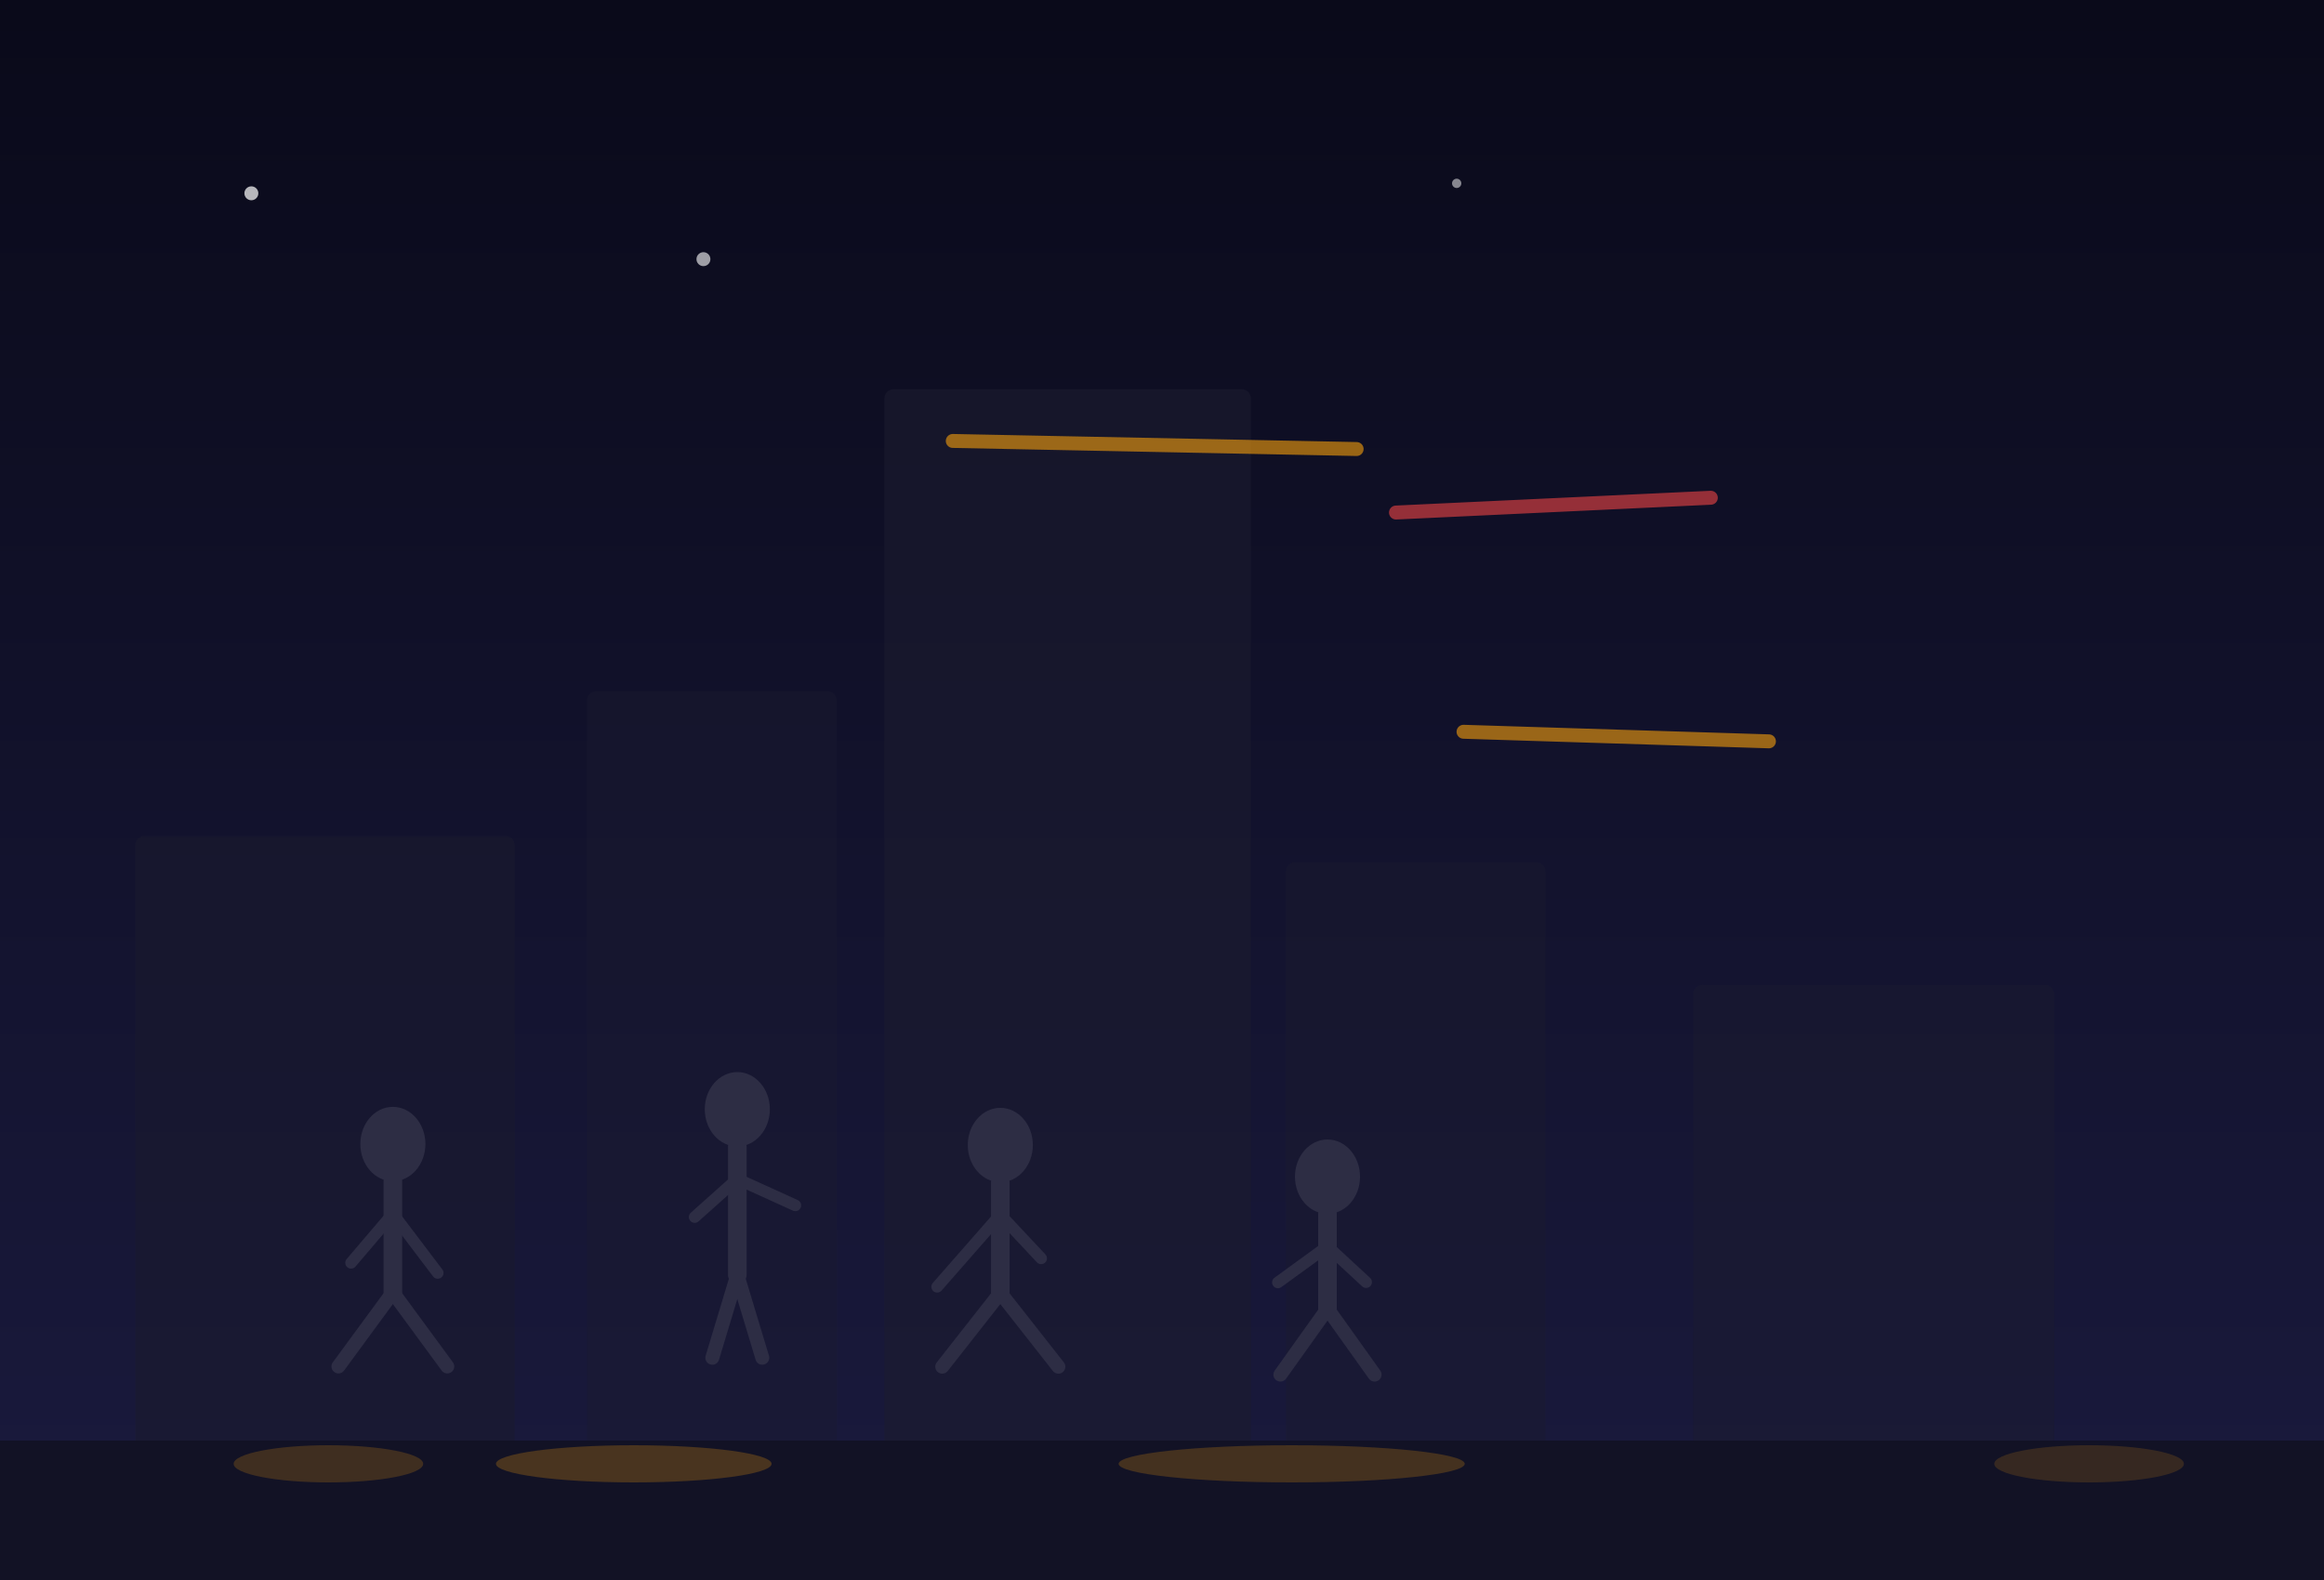
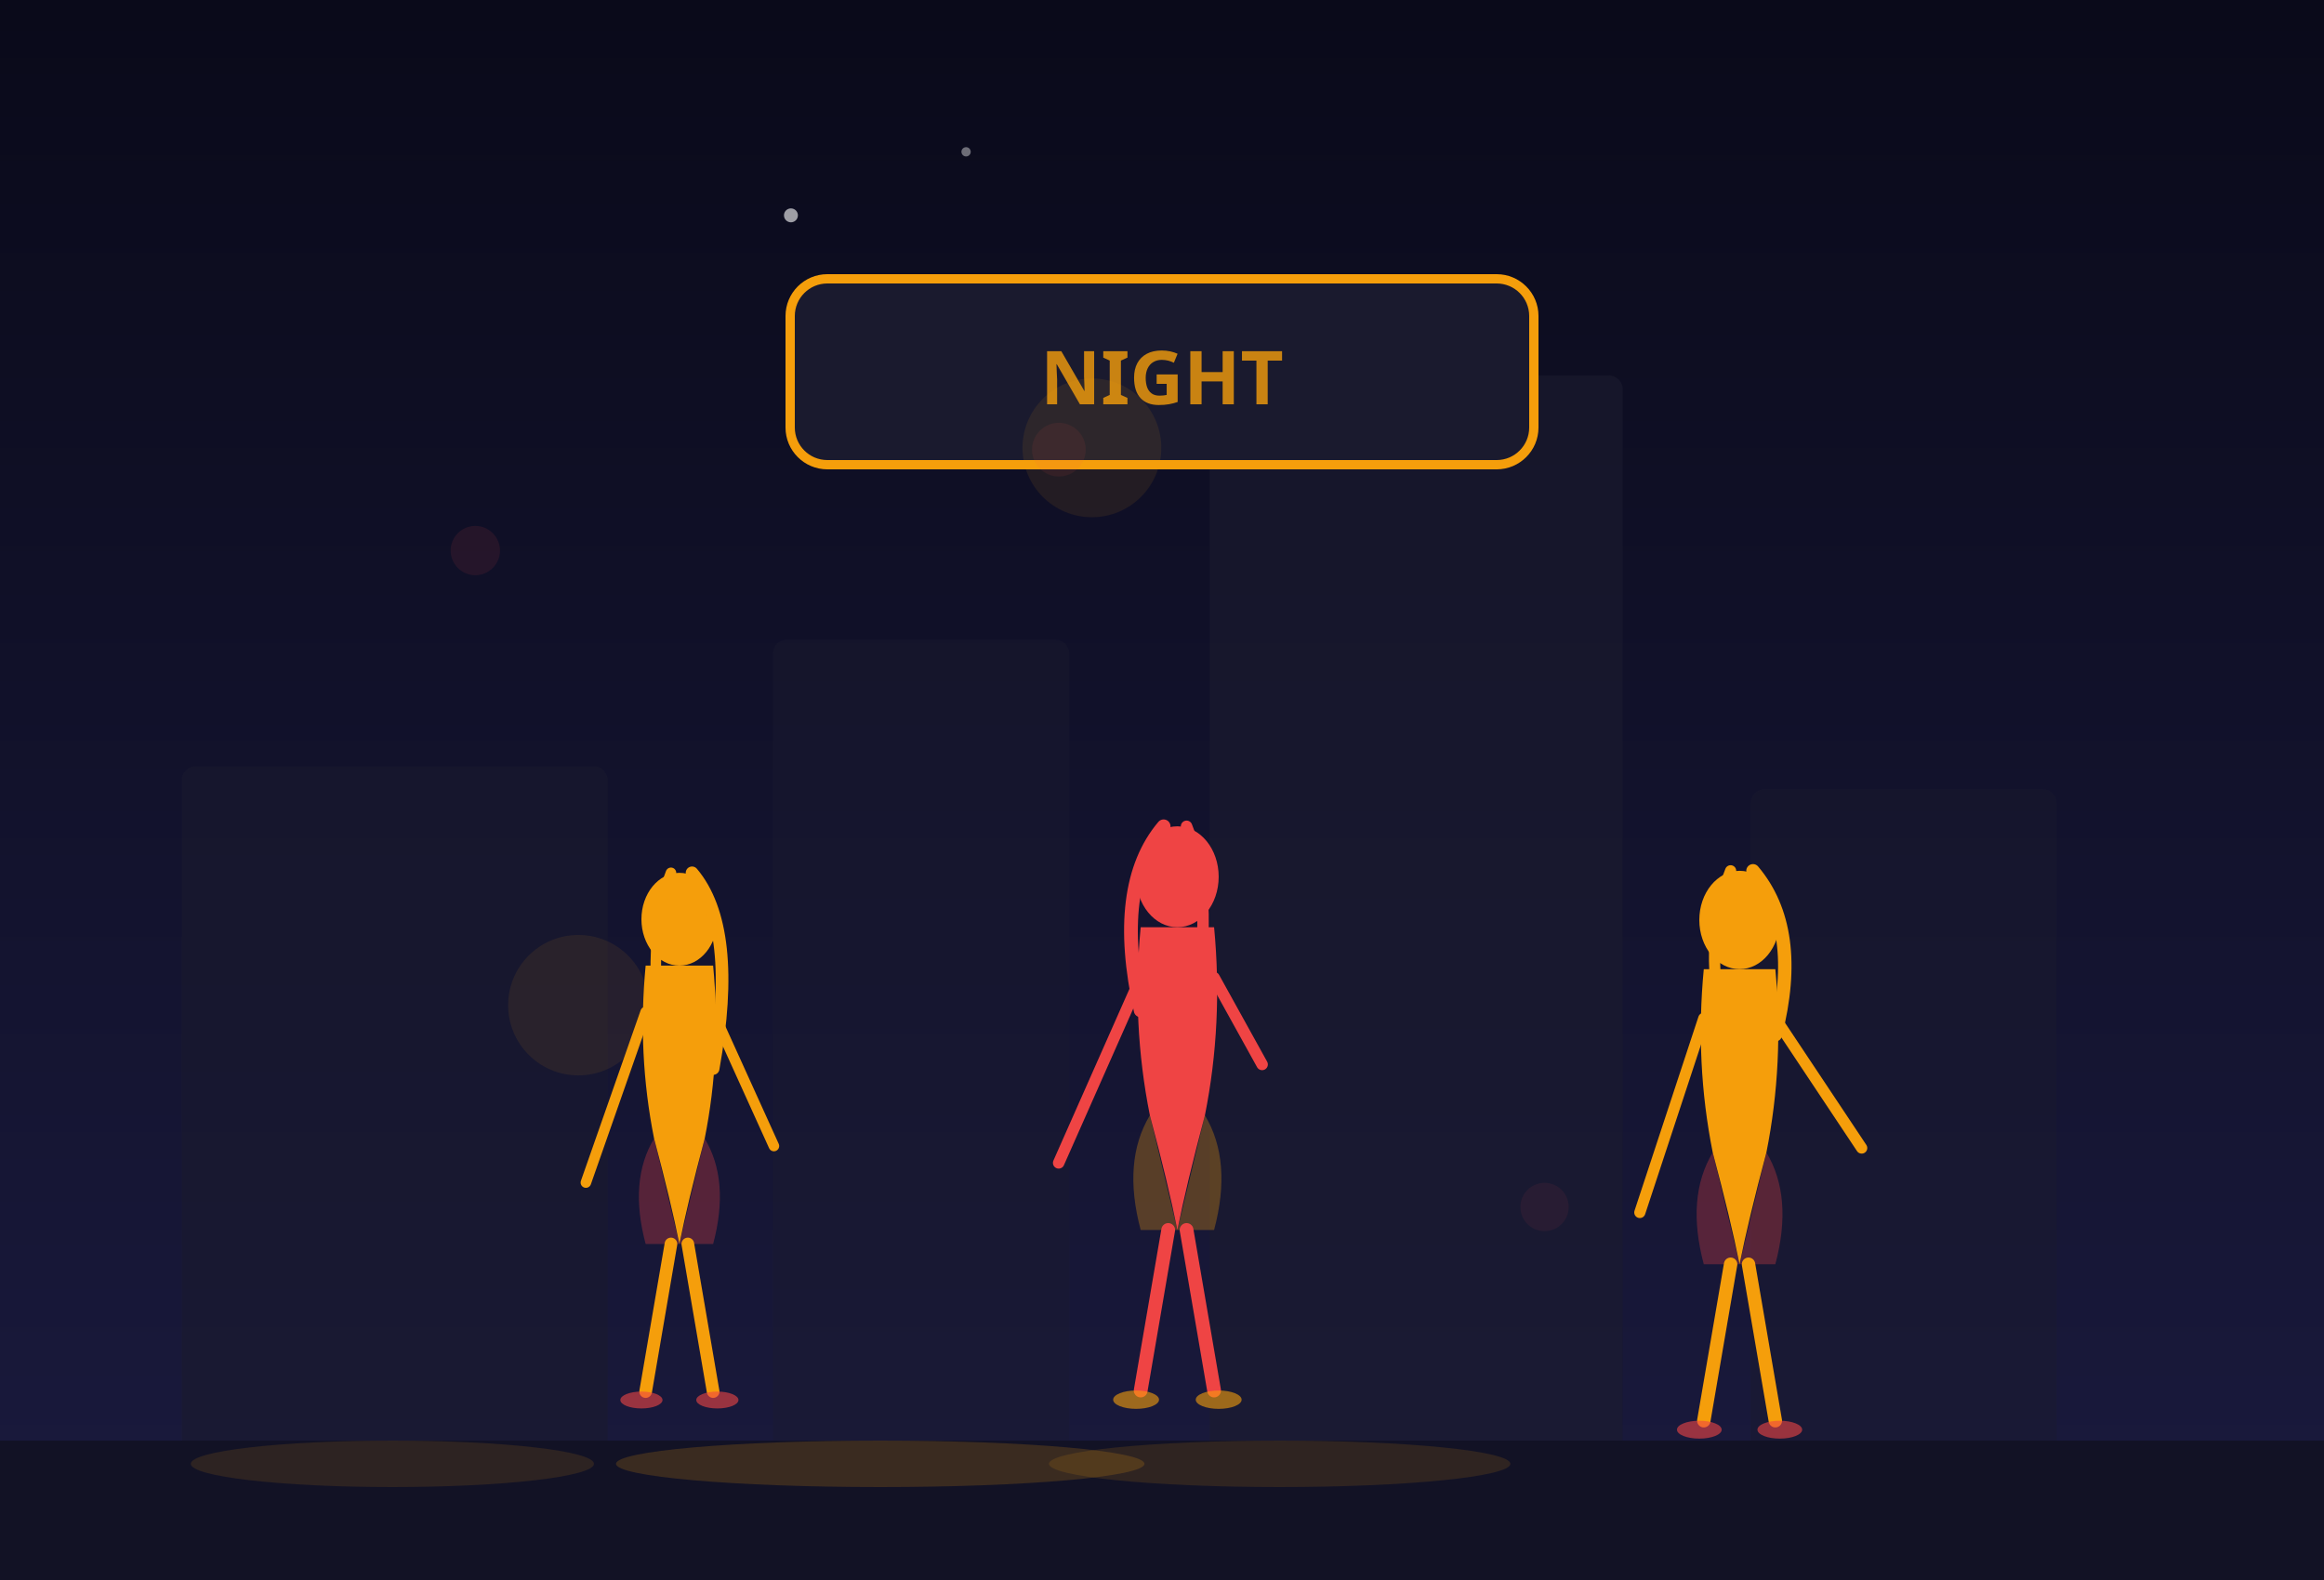
<svg xmlns="http://www.w3.org/2000/svg" viewBox="0 0 500 340" width="500" height="340">
  <defs>
    <linearGradient id="sky1" x1="0%" y1="0%" x2="0%" y2="100%">
      <stop offset="0%" style="stop-color:#0a0a1a" />
      <stop offset="100%" style="stop-color:#1a1a3e" />
    </linearGradient>
  </defs>
  <rect width="500" height="340" fill="url(#sky1)" />
-   <rect x="29.115" y="179.891" width="81.613" height="140.109" fill="#1a1a2e" opacity="0.596" rx="2" />
-   <rect x="126.271" y="148.748" width="53.776" height="171.252" fill="#1a1a2e" opacity="0.428" rx="2" />
-   <rect x="190.265" y="83.75" width="78.866" height="236.25" fill="#1a1a2e" opacity="0.602" rx="2" />
-   <rect x="276.664" y="185.525" width="55.821" height="134.475" fill="#1a1a2e" opacity="0.423" rx="2" />
-   <rect x="364.253" y="211.953" width="77.737" height="108.047" fill="#1a1a2e" opacity="0.492" rx="2" />
+   <rect x="39.115" y="164.905" width="91.613" height="155.095" fill="#1a1a2e" opacity="0.596" rx="3" />
+   <rect x="166.271" y="137.654" width="63.776" height="182.346" fill="#1a1a2e" opacity="0.428" rx="3" />
+   <rect x="260.265" y="80.782" width="88.866" height="239.218" fill="#1a1a2e" opacity="0.602" rx="3" />
+   <rect x="376.664" y="169.834" width="65.821" height="150.166" fill="#1a1a2e" opacity="0.423" rx="3" />
+   <rect x="170" y="60" width="160" height="40" rx="8" fill="#1a1a2e" stroke="#f59e0b" stroke-width="2" />
+   <text x="250" y="87" text-anchor="middle" font-family="sans-serif" font-size="16" font-weight="700" fill="#f59e0b" opacity="0.8">NIGHT</text>
+   <circle cx="102.264" cy="118.476" r="5.303" fill="#ef4444" opacity="0.098" />
+   <circle cx="227.811" cy="96.759" r="5.78" fill="#ef4444" opacity="0.083" />
+   <circle cx="124.433" cy="216.304" r="15.108" fill="#f59e0b" opacity="0.083" />
+   <circle cx="234.918" cy="96.372" r="14.933" fill="#f59e0b" opacity="0.086" />
+   <circle cx="332.305" cy="259.733" r="5.198" fill="#ef4444" opacity="0.073" />
  <rect x="0" y="310" width="500" height="30" fill="#121225" />
-   <ellipse cx="449.466" cy="315" rx="20.395" ry="4" fill="#f59e0b" opacity="0.162" />
-   <ellipse cx="136.351" cy="315" rx="29.651" ry="4" fill="#f59e0b" opacity="0.241" />
-   <ellipse cx="277.902" cy="315" rx="37.234" ry="4" fill="#f59e0b" opacity="0.22" />
-   <ellipse cx="70.66" cy="315" rx="20.39" ry="4" fill="#f59e0b" opacity="0.202" />
-   <line x1="204.985" y1="94.887" x2="291.876" y2="96.625" stroke="#f59e0b" stroke-width="3" opacity="0.6" stroke-linecap="round" />
-   <line x1="300.34" y1="110.291" x2="368.078" y2="107.11" stroke="#ef4444" stroke-width="3" opacity="0.6" stroke-linecap="round" />
-   <line x1="314.873" y1="157.47" x2="380.579" y2="159.528" stroke="#f59e0b" stroke-width="3" opacity="0.6" stroke-linecap="round" />
-   <g transform="translate(84.52451,246.1861)">
-     <ellipse cx="0" cy="0" rx="7" ry="8" fill="#2d2d44" />
-     <line x1="0" y1="8" x2="0" y2="31.907" stroke="#2d2d44" stroke-width="4" stroke-linecap="round" />
-     <line x1="0" y1="31.907" x2="-11.711" y2="47.86" stroke="#2d2d44" stroke-width="3" stroke-linecap="round" />
-     <line x1="0" y1="31.907" x2="11.711" y2="47.86" stroke="#2d2d44" stroke-width="3" stroke-linecap="round" />
-     <line x1="0" y1="15" x2="-8.993" y2="25.559" stroke="#2d2d44" stroke-width="2.5" stroke-linecap="round" />
-     <line x1="0" y1="15" x2="9.649" y2="27.741" stroke="#2d2d44" stroke-width="2.5" stroke-linecap="round" />
+   <ellipse cx="189.38" cy="315" rx="56.85" ry="5" fill="#f59e0b" opacity="0.177" />
+   <ellipse cx="275.314" cy="315" rx="49.642" ry="5" fill="#f59e0b" opacity="0.125" />
+   <ellipse cx="84.42" cy="315" rx="43.374" ry="5" fill="#f59e0b" opacity="0.121" />
+   <g transform="translate(146.1688,245) scale(0.9075438)">
+     <ellipse cx="0" cy="-52" rx="9" ry="11" fill="#f59e0b" />
+     <path d="M3,-63 Q14,-50 8,-16.599" stroke="#f59e0b" stroke-width="3" fill="none" stroke-linecap="round" />
+     <path d="M-2,-63 Q-8,-48 -4,-19.599" stroke="#f59e0b" stroke-width="2.5" fill="none" stroke-linecap="round" />
+     <path d="M-8,-41 Q-10,-20 -6,0 Q-2,15 0,25 Q2,15 6,0 Q10,-20 8,-41 Z" fill="#f59e0b" />
+     <path d="M-6,0 Q-12,10 -8,25 L0,25 Z" fill="#ef4444" opacity="0.3" />
+     <path d="M6,0 Q12,10 8,25 L0,25 Z" fill="#ef4444" opacity="0.3" />
+     <line x1="-2" y1="25" x2="-8" y2="60" stroke="#f59e0b" stroke-width="3" stroke-linecap="round" />
+     <line x1="2" y1="25" x2="8" y2="60" stroke="#f59e0b" stroke-width="3" stroke-linecap="round" />
+     <ellipse cx="-9" cy="62" rx="5" ry="2" fill="#ef4444" opacity="0.6" />
+     <ellipse cx="9" cy="62" rx="5" ry="2" fill="#ef4444" opacity="0.6" />
+     <line x1="-8" y1="-30" x2="-22.164" y2="10.437" stroke="#f59e0b" stroke-width="2.5" stroke-linecap="round" />
+     <line x1="8" y1="-30" x2="22.407" y2="1.776" stroke="#f59e0b" stroke-width="2.5" stroke-linecap="round" />
  </g>
-   <g transform="translate(158.6289,238.7019)">
-     <ellipse cx="0" cy="0" rx="7" ry="8" fill="#2d2d44" />
-     <line x1="0" y1="8" x2="0" y2="35.649" stroke="#2d2d44" stroke-width="4" stroke-linecap="round" />
-     <line x1="0" y1="35.649" x2="-5.375" y2="53.474" stroke="#2d2d44" stroke-width="3" stroke-linecap="round" />
-     <line x1="0" y1="35.649" x2="5.375" y2="53.474" stroke="#2d2d44" stroke-width="3" stroke-linecap="round" />
-     <line x1="0" y1="15" x2="-9.173" y2="23.195" stroke="#2d2d44" stroke-width="2.5" stroke-linecap="round" />
-     <line x1="0" y1="15" x2="12.484" y2="20.684" stroke="#2d2d44" stroke-width="2.5" stroke-linecap="round" />
+   <g transform="translate(253.3105,240) scale(0.9870594)">
+     <ellipse cx="0" cy="-52" rx="9" ry="11" fill="#ef4444" />
+     <path d="M-3,-63 Q-14,-50 -8,-22.877" stroke="#ef4444" stroke-width="3" fill="none" stroke-linecap="round" />
+     <path d="M2,-63 Q8,-48 4,-25.877" stroke="#ef4444" stroke-width="2.5" fill="none" stroke-linecap="round" />
+     <path d="M-8,-41 Q-10,-20 -6,0 Q-2,15 0,25 Q2,15 6,0 Q10,-20 8,-41 Z" fill="#ef4444" />
+     <path d="M-6,0 Q-12,10 -8,25 L0,25 Z" fill="#f59e0b" opacity="0.3" />
+     <path d="M6,0 Q12,10 8,25 L0,25 Z" fill="#f59e0b" opacity="0.3" />
+     <line x1="-2" y1="25" x2="-8" y2="60" stroke="#ef4444" stroke-width="3" stroke-linecap="round" />
+     <line x1="2" y1="25" x2="8" y2="60" stroke="#ef4444" stroke-width="3" stroke-linecap="round" />
+     <ellipse cx="-9" cy="62" rx="5" ry="2" fill="#f59e0b" opacity="0.6" />
+     <ellipse cx="9" cy="62" rx="5" ry="2" fill="#f59e0b" opacity="0.6" />
+     <line x1="-8" y1="-30" x2="-25.876" y2="10.373" stroke="#ef4444" stroke-width="2.5" stroke-linecap="round" />
+     <line x1="8" y1="-30" x2="18.468" y2="-11.089" stroke="#ef4444" stroke-width="2.5" stroke-linecap="round" />
  </g>
-   <g transform="translate(215.2127,246.3968)">
-     <ellipse cx="0" cy="0" rx="7" ry="8" fill="#2d2d44" />
-     <line x1="0" y1="8" x2="0" y2="31.802" stroke="#2d2d44" stroke-width="4" stroke-linecap="round" />
-     <line x1="0" y1="31.802" x2="-12.493" y2="47.702" stroke="#2d2d44" stroke-width="3" stroke-linecap="round" />
-     <line x1="0" y1="31.802" x2="12.493" y2="47.702" stroke="#2d2d44" stroke-width="3" stroke-linecap="round" />
-     <line x1="0" y1="15" x2="-13.585" y2="30.504" stroke="#2d2d44" stroke-width="2.5" stroke-linecap="round" />
-     <line x1="0" y1="15" x2="8.784" y2="24.386" stroke="#2d2d44" stroke-width="2.5" stroke-linecap="round" />
+   <g transform="translate(374.2603,248) scale(0.9621072)">
+     <ellipse cx="0" cy="-52" rx="9" ry="11" fill="#f59e0b" />
+     <path d="M3,-63 Q14,-50 8,-26.316" stroke="#f59e0b" stroke-width="3" fill="none" stroke-linecap="round" />
+     <path d="M-2,-63 Q-8,-48 -4,-29.316" stroke="#f59e0b" stroke-width="2.5" fill="none" stroke-linecap="round" />
+     <path d="M-8,-41 Q-10,-20 -6,0 Q-2,15 0,25 Q2,15 6,0 Q10,-20 8,-41 Z" fill="#f59e0b" />
+     <path d="M-6,0 Q-12,10 -8,25 L0,25 Z" fill="#ef4444" opacity="0.3" />
+     <path d="M6,0 Q12,10 8,25 L0,25 Z" fill="#ef4444" opacity="0.3" />
+     <line x1="-2" y1="25" x2="-8" y2="60" stroke="#f59e0b" stroke-width="3" stroke-linecap="round" />
+     <line x1="2" y1="25" x2="8" y2="60" stroke="#f59e0b" stroke-width="3" stroke-linecap="round" />
+     <ellipse cx="-9" cy="62" rx="5" ry="2" fill="#ef4444" opacity="0.6" />
+     <ellipse cx="9" cy="62" rx="5" ry="2" fill="#ef4444" opacity="0.6" />
+     <line x1="-8" y1="-30" x2="-22.302" y2="13.417" stroke="#f59e0b" stroke-width="2.5" stroke-linecap="round" />
+     <line x1="8" y1="-30" x2="27.308" y2="-0.994" stroke="#f59e0b" stroke-width="2.5" stroke-linecap="round" />
  </g>
-   <g transform="translate(285.6063,253.2082)">
-     <ellipse cx="0" cy="0" rx="7" ry="8" fill="#2d2d44" />
-     <line x1="0" y1="8" x2="0" y2="28.396" stroke="#2d2d44" stroke-width="4" stroke-linecap="round" />
-     <line x1="0" y1="28.396" x2="-10.132" y2="42.594" stroke="#2d2d44" stroke-width="3" stroke-linecap="round" />
-     <line x1="0" y1="28.396" x2="10.132" y2="42.594" stroke="#2d2d44" stroke-width="3" stroke-linecap="round" />
-     <line x1="0" y1="15" x2="-10.667" y2="22.757" stroke="#2d2d44" stroke-width="2.5" stroke-linecap="round" />
-     <line x1="0" y1="15" x2="8.312" y2="22.694" stroke="#2d2d44" stroke-width="2.5" stroke-linecap="round" />
-   </g>
-   <circle cx="54.08" cy="41.596" r="1.5" fill="#fff" opacity="0.7" />
-   <circle cx="313.401" cy="39.454" r="1" fill="#fff" opacity="0.5" />
-   <circle cx="151.341" cy="55.769" r="1.5" fill="#fff" opacity="0.6" />
+   <circle cx="170.166" cy="46.34" r="1.5" fill="#fff" opacity="0.6" />
+   <circle cx="207.849" cy="32.668" r="1" fill="#fff" opacity="0.4" />
</svg>
